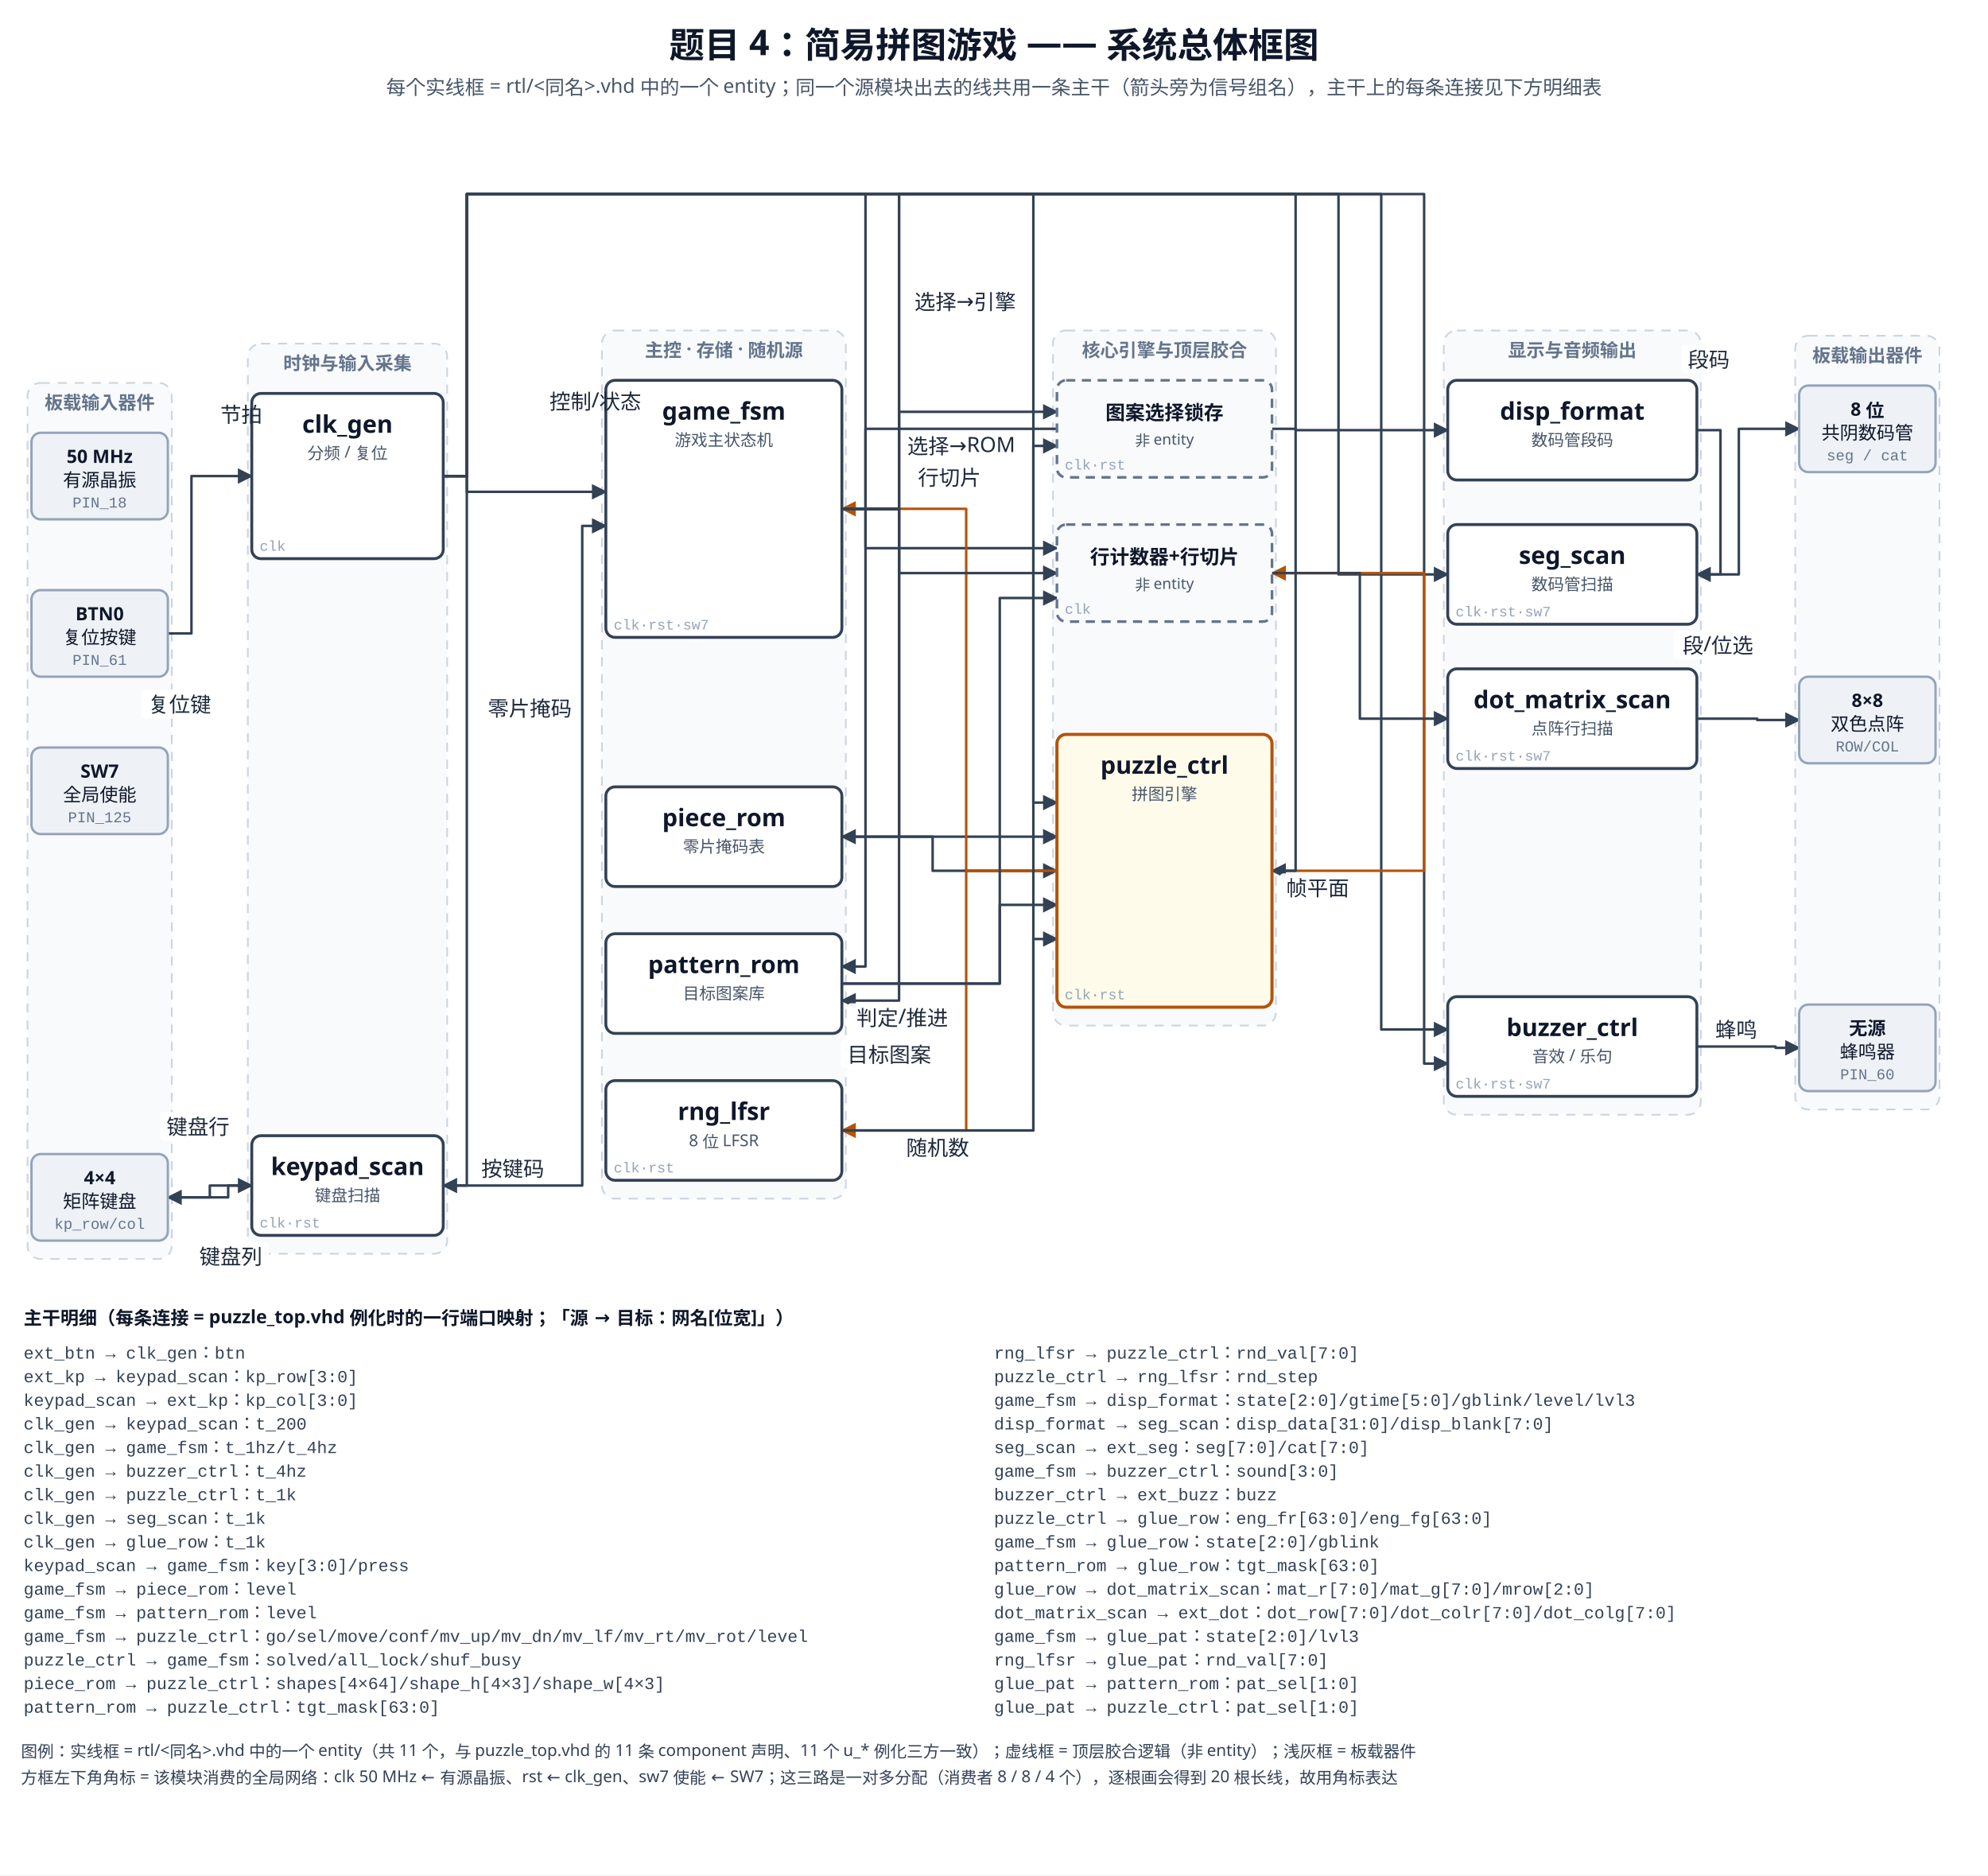
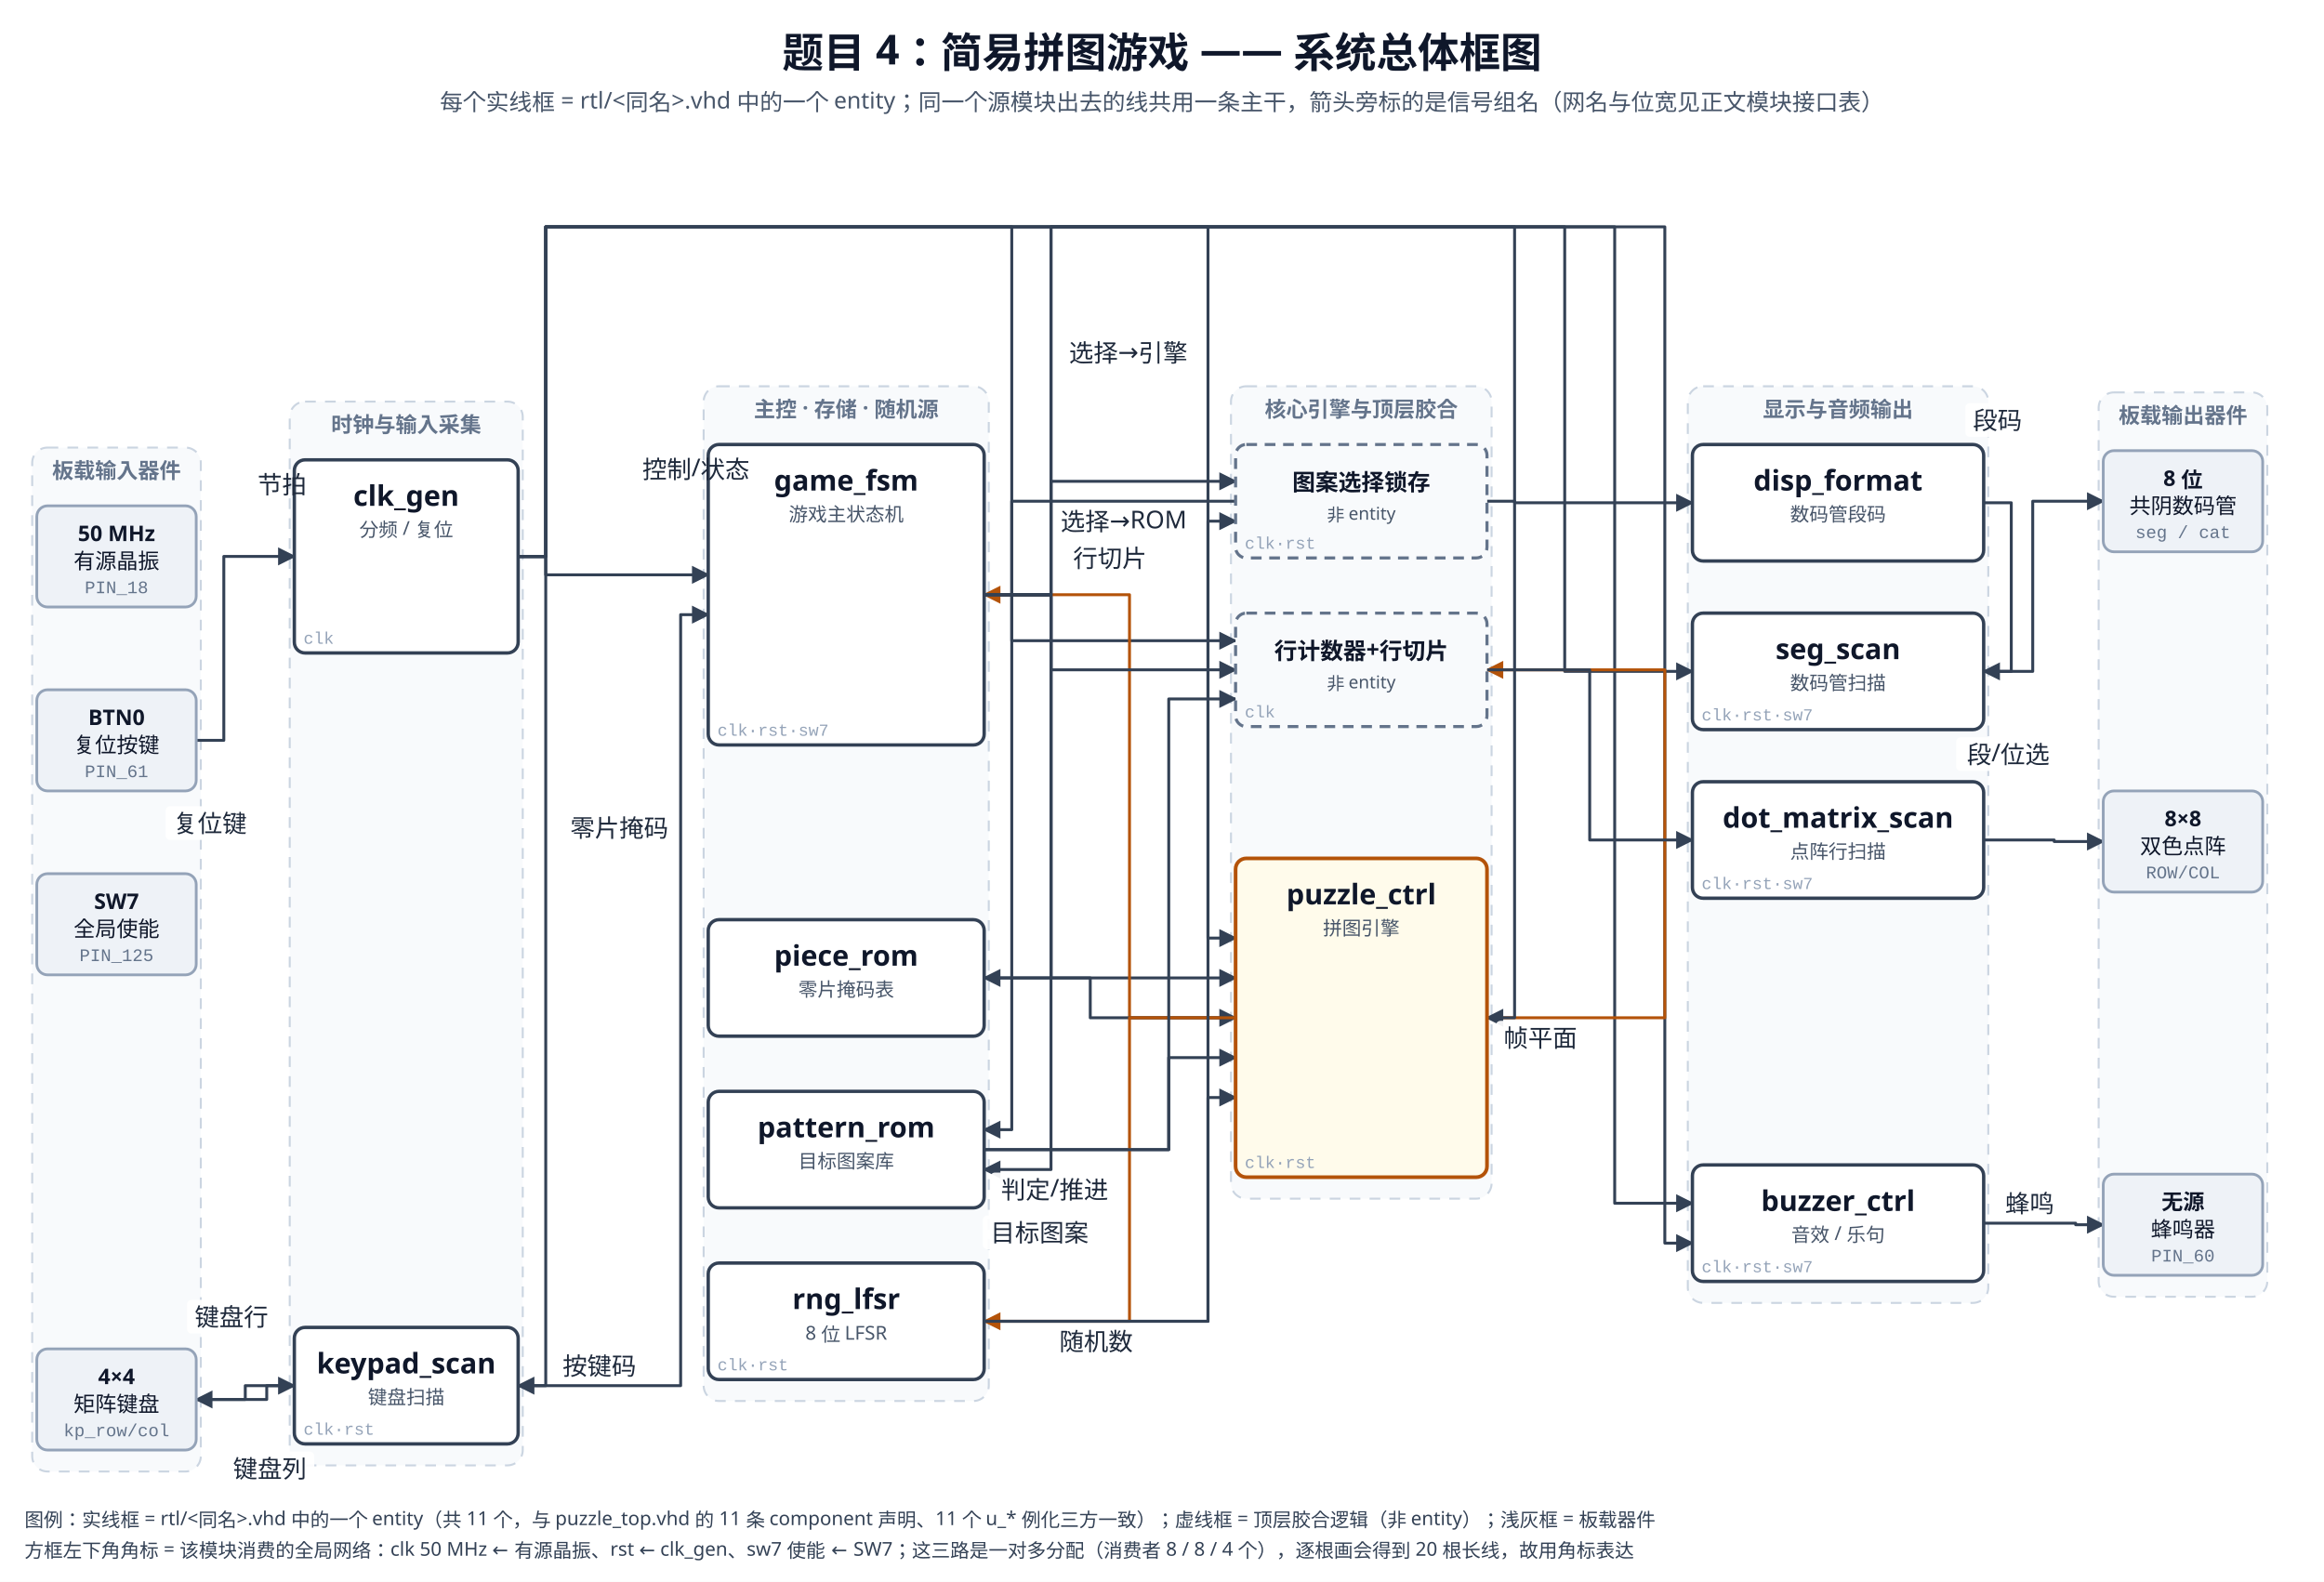
- <svg xmlns="http://www.w3.org/2000/svg" width="1516" height="1430" viewBox="0 0 1516 1430">
+ <svg xmlns="http://www.w3.org/2000/svg" width="1516" height="1032" viewBox="0 0 1516 1032">
  <defs>
    <marker id="ar" viewBox="0 0 10 10" refX="9" refY="5" markerWidth="6.2" markerHeight="6.2" orient="auto-start-reverse">
      <path d="M 0 0 L 10 5 L 0 10 z" fill="#334155" />
    </marker>
    <marker id="ar2" viewBox="0 0 10 10" refX="9" refY="5" markerWidth="6.2" markerHeight="6.2" orient="auto-start-reverse">
      <path d="M 0 0 L 10 5 L 0 10 z" fill="#b45309" />
    </marker>
  </defs>
-   <rect width="1516" height="1430" fill="#ffffff" />
+   <rect width="1516" height="1032" fill="#ffffff" />
  <text x="758" y="44" font-family="Microsoft YaHei, SimSun, sans-serif" font-size="27" font-weight="bold" fill="#0f172a" text-anchor="middle">题目 4：简易拼图游戏 —— 系统总体框图</text>
-   <text x="758" y="72" font-family="Microsoft YaHei, SimSun, sans-serif" font-size="15" fill="#475569" text-anchor="middle">每个实线框 = rtl/&lt;同名&gt;.vhd 中的一个 entity；同一个源模块出去的线共用一条主干（箭头旁为信号组名），主干上的每条连接见下方明细表</text>
+   <text x="758" y="72" font-family="Microsoft YaHei, SimSun, sans-serif" font-size="15" fill="#475569" text-anchor="middle">每个实线框 = rtl/&lt;同名&gt;.vhd 中的一个 entity；同一个源模块出去的线共用一条主干，箭头旁标的是信号组名（网名与位宽见正文模块接口表）</text>
  <rect x="21" y="292" width="110" height="668" rx="10" fill="#f8fafc" stroke="#cbd5e1" stroke-width="1.3" stroke-dasharray="7 6" />
  <text x="76" y="312" font-family="Microsoft YaHei, SimSun, sans-serif" font-size="14" font-weight="bold" fill="#64748b" text-anchor="middle">板载输入器件</text>
  <rect x="189" y="262" width="152" height="694" rx="10" fill="#f8fafc" stroke="#cbd5e1" stroke-width="1.3" stroke-dasharray="7 6" />
  <text x="265" y="282" font-family="Microsoft YaHei, SimSun, sans-serif" font-size="14" font-weight="bold" fill="#64748b" text-anchor="middle">时钟与输入采集</text>
  <rect x="459" y="252" width="186" height="662" rx="10" fill="#f8fafc" stroke="#cbd5e1" stroke-width="1.3" stroke-dasharray="7 6" />
  <text x="552" y="272" font-family="Microsoft YaHei, SimSun, sans-serif" font-size="14" font-weight="bold" fill="#64748b" text-anchor="middle">主控 · 存储 · 随机源</text>
  <rect x="803" y="252" width="170" height="530" rx="10" fill="#f8fafc" stroke="#cbd5e1" stroke-width="1.3" stroke-dasharray="7 6" />
  <text x="888" y="272" font-family="Microsoft YaHei, SimSun, sans-serif" font-size="14" font-weight="bold" fill="#64748b" text-anchor="middle">核心引擎与顶层胶合</text>
  <rect x="1101" y="252" width="196" height="598" rx="10" fill="#f8fafc" stroke="#cbd5e1" stroke-width="1.3" stroke-dasharray="7 6" />
  <text x="1199" y="272" font-family="Microsoft YaHei, SimSun, sans-serif" font-size="14" font-weight="bold" fill="#64748b" text-anchor="middle">显示与音频输出</text>
  <rect x="1369" y="256" width="110" height="590" rx="10" fill="#f8fafc" stroke="#cbd5e1" stroke-width="1.3" stroke-dasharray="7 6" />
  <text x="1424" y="276" font-family="Microsoft YaHei, SimSun, sans-serif" font-size="14" font-weight="bold" fill="#64748b" text-anchor="middle">板载输出器件</text>
  <path d="M 128.0 483.0 L 146.0 483.0 L 146.0 363.0 L 192.0 363.0" fill="none" stroke="#334155" stroke-width="1.9" stroke-linejoin="round" marker-end="url(#ar)" />
  <path d="M 128.0 913.0 L 174.0 913.0 L 174.0 904.0 L 192.0 904.0" fill="none" stroke="#334155" stroke-width="1.9" stroke-linejoin="round" marker-end="url(#ar)" />
  <path d="M 192.0 904.0 L 160.0 904.0 L 160.0 913.0 L 128.0 913.0" fill="none" stroke="#334155" stroke-width="1.9" stroke-linejoin="round" marker-end="url(#ar)" />
  <path d="M 338.0 363.0 L 356.0 363.0 L 356.0 904.0 L 338.0 904.0" fill="none" stroke="#334155" stroke-width="1.9" stroke-linejoin="round" marker-end="url(#ar)" />
  <path d="M 338.0 363.0 L 356.0 363.0 L 356.0 375.0 L 462.0 375.0" fill="none" stroke="#334155" stroke-width="1.9" stroke-linejoin="round" marker-end="url(#ar)" />
  <path d="M 338.0 363.0 L 356.0 363.0 L 356.0 148.0 L 1053.3 148.0 L 1053.3 785.0 L 1104.0 785.0" fill="none" stroke="#334155" stroke-width="1.9" stroke-linejoin="round" marker-end="url(#ar)" />
  <path d="M 338.0 363.0 L 356.0 363.0 L 356.0 148.0 L 788.0 148.0 L 788.0 612.0 L 806.0 612.0" fill="none" stroke="#334155" stroke-width="1.9" stroke-linejoin="round" marker-end="url(#ar)" />
  <path d="M 338.0 363.0 L 356.0 363.0 L 356.0 148.0 L 1020.7 148.0 L 1020.7 438.0 L 1104.0 438.0" fill="none" stroke="#334155" stroke-width="1.9" stroke-linejoin="round" marker-end="url(#ar)" />
  <path d="M 338.0 363.0 L 356.0 363.0 L 356.0 148.0 L 660.0 148.0 L 660.0 418.0 L 806.0 418.0" fill="none" stroke="#334155" stroke-width="1.9" stroke-linejoin="round" marker-end="url(#ar)" />
  <path d="M 338.0 904.0 L 444.0 904.0 L 444.0 401.0 L 462.0 401.0" fill="none" stroke="#334155" stroke-width="1.9" stroke-linejoin="round" marker-end="url(#ar)" />
  <path d="M 642.0 388.0 L 685.6 388.0 L 685.6 638.0 L 642.0 638.0" fill="none" stroke="#334155" stroke-width="1.9" stroke-linejoin="round" marker-end="url(#ar)" />
  <path d="M 642.0 388.0 L 685.6 388.0 L 685.6 763.0 L 642.0 763.0" fill="none" stroke="#334155" stroke-width="1.9" stroke-linejoin="round" marker-end="url(#ar)" />
  <path d="M 642.0 388.0 L 685.6 388.0 L 685.6 638.0 L 806.0 638.0" fill="none" stroke="#334155" stroke-width="1.9" stroke-linejoin="round" marker-end="url(#ar)" />
  <path d="M 806.0 664.0 L 736.8 664.0 L 736.8 388.0 L 642.0 388.0" fill="none" stroke="#b45309" stroke-width="1.9" stroke-linejoin="round" marker-end="url(#ar2)" />
  <path d="M 642.0 638.0 L 711.2 638.0 L 711.2 664.0 L 806.0 664.0" fill="none" stroke="#334155" stroke-width="1.9" stroke-linejoin="round" marker-end="url(#ar)" />
  <path d="M 642.0 750.0 L 762.4 750.0 L 762.4 690.0 L 806.0 690.0" fill="none" stroke="#334155" stroke-width="1.9" stroke-linejoin="round" marker-end="url(#ar)" />
  <path d="M 642.0 862.0 L 788.0 862.0 L 788.0 716.0 L 806.0 716.0" fill="none" stroke="#334155" stroke-width="1.9" stroke-linejoin="round" marker-end="url(#ar)" />
  <path d="M 806.0 664.0 L 736.8 664.0 L 736.8 862.0 L 642.0 862.0" fill="none" stroke="#b45309" stroke-width="1.9" stroke-linejoin="round" marker-end="url(#ar2)" />
  <path d="M 642.0 388.0 L 685.6 388.0 L 685.6 148.0 L 988.0 148.0 L 988.0 328.0 L 1104.0 328.0" fill="none" stroke="#334155" stroke-width="1.9" stroke-linejoin="round" marker-end="url(#ar)" />
  <path d="M 1294.0 328.0 L 1312.0 328.0 L 1312.0 438.0 L 1294.0 438.0" fill="none" stroke="#334155" stroke-width="1.9" stroke-linejoin="round" marker-end="url(#ar)" />
  <path d="M 1294.0 438.0 L 1326.0 438.0 L 1326.0 327.0 L 1372.0 327.0" fill="none" stroke="#334155" stroke-width="1.9" stroke-linejoin="round" marker-end="url(#ar)" />
  <path d="M 642.0 388.0 L 685.6 388.0 L 685.6 148.0 L 1086.0 148.0 L 1086.0 811.0 L 1104.0 811.0" fill="none" stroke="#334155" stroke-width="1.9" stroke-linejoin="round" marker-end="url(#ar)" />
  <path d="M 1294.0 798.0 L 1354.0 798.0 L 1354.0 799.0 L 1372.0 799.0" fill="none" stroke="#334155" stroke-width="1.9" stroke-linejoin="round" marker-end="url(#ar)" />
  <path d="M 970.0 664.0 L 1086.0 664.0 L 1086.0 437.0 L 970.0 437.0" fill="none" stroke="#b45309" stroke-width="1.9" stroke-linejoin="round" marker-end="url(#ar2)" />
  <path d="M 642.0 388.0 L 685.6 388.0 L 685.6 437.0 L 806.0 437.0" fill="none" stroke="#334155" stroke-width="1.9" stroke-linejoin="round" marker-end="url(#ar)" />
  <path d="M 642.0 750.0 L 762.4 750.0 L 762.4 456.0 L 806.0 456.0" fill="none" stroke="#334155" stroke-width="1.9" stroke-linejoin="round" marker-end="url(#ar)" />
  <path d="M 970.0 437.0 L 1037.0 437.0 L 1037.0 548.0 L 1104.0 548.0" fill="none" stroke="#334155" stroke-width="1.9" stroke-linejoin="round" marker-end="url(#ar)" />
  <path d="M 1294.0 548.0 L 1340.0 548.0 L 1340.0 549.0 L 1372.0 549.0" fill="none" stroke="#334155" stroke-width="1.9" stroke-linejoin="round" marker-end="url(#ar)" />
  <path d="M 642.0 388.0 L 685.6 388.0 L 685.6 314.0 L 806.0 314.0" fill="none" stroke="#334155" stroke-width="1.9" stroke-linejoin="round" marker-end="url(#ar)" />
  <path d="M 642.0 862.0 L 788.0 862.0 L 788.0 340.0 L 806.0 340.0" fill="none" stroke="#334155" stroke-width="1.9" stroke-linejoin="round" marker-end="url(#ar)" />
  <path d="M 806.0 327.0 L 660.0 327.0 L 660.0 737.0 L 642.0 737.0" fill="none" stroke="#334155" stroke-width="1.9" stroke-linejoin="round" marker-end="url(#ar)" />
  <path d="M 970.0 327.0 L 988.0 327.0 L 988.0 664.0 L 970.0 664.0" fill="none" stroke="#334155" stroke-width="1.9" stroke-linejoin="round" marker-end="url(#ar)" />
  <rect x="192" y="300" width="146" height="126" rx="7" fill="#ffffff" stroke="#334155" stroke-width="2.2" />
  <text x="265" y="330" font-family="Microsoft YaHei, SimSun, sans-serif" font-size="18.5" font-weight="bold" fill="#0f172a" text-anchor="middle">clk_gen</text>
  <text x="265" y="350" font-family="Microsoft YaHei, SimSun, sans-serif" font-size="12.5" fill="#475569" text-anchor="middle">分频 / 复位</text>
  <text x="198" y="420" font-family="Consolas, Courier New, monospace" font-size="11.0" fill="#94a3b8">clk</text>
  <rect x="192" y="866" width="146" height="76" rx="7" fill="#ffffff" stroke="#334155" stroke-width="2.2" />
  <text x="265" y="896" font-family="Microsoft YaHei, SimSun, sans-serif" font-size="18.5" font-weight="bold" fill="#0f172a" text-anchor="middle">keypad_scan</text>
  <text x="265" y="916" font-family="Microsoft YaHei, SimSun, sans-serif" font-size="12.5" fill="#475569" text-anchor="middle">键盘扫描</text>
  <text x="198" y="936" font-family="Consolas, Courier New, monospace" font-size="11.0" fill="#94a3b8">clk·rst</text>
  <rect x="462" y="290" width="180" height="196" rx="7" fill="#ffffff" stroke="#334155" stroke-width="2.2" />
  <text x="552" y="320" font-family="Microsoft YaHei, SimSun, sans-serif" font-size="18.5" font-weight="bold" fill="#0f172a" text-anchor="middle">game_fsm</text>
  <text x="552" y="340" font-family="Microsoft YaHei, SimSun, sans-serif" font-size="12.5" fill="#475569" text-anchor="middle">游戏主状态机</text>
  <text x="468" y="480" font-family="Consolas, Courier New, monospace" font-size="11.0" fill="#94a3b8">clk·rst·sw7</text>
  <rect x="462" y="600" width="180" height="76" rx="7" fill="#ffffff" stroke="#334155" stroke-width="2.2" />
  <text x="552" y="630" font-family="Microsoft YaHei, SimSun, sans-serif" font-size="18.5" font-weight="bold" fill="#0f172a" text-anchor="middle">piece_rom</text>
  <text x="552" y="650" font-family="Microsoft YaHei, SimSun, sans-serif" font-size="12.5" fill="#475569" text-anchor="middle">零片掩码表</text>
  <rect x="462" y="712" width="180" height="76" rx="7" fill="#ffffff" stroke="#334155" stroke-width="2.2" />
  <text x="552" y="742" font-family="Microsoft YaHei, SimSun, sans-serif" font-size="18.5" font-weight="bold" fill="#0f172a" text-anchor="middle">pattern_rom</text>
  <text x="552" y="762" font-family="Microsoft YaHei, SimSun, sans-serif" font-size="12.5" fill="#475569" text-anchor="middle">目标图案库</text>
  <rect x="462" y="824" width="180" height="76" rx="7" fill="#ffffff" stroke="#334155" stroke-width="2.2" />
  <text x="552" y="854" font-family="Microsoft YaHei, SimSun, sans-serif" font-size="18.5" font-weight="bold" fill="#0f172a" text-anchor="middle">rng_lfsr</text>
  <text x="552" y="874" font-family="Microsoft YaHei, SimSun, sans-serif" font-size="12.5" fill="#475569" text-anchor="middle">8 位 LFSR</text>
  <text x="468" y="894" font-family="Consolas, Courier New, monospace" font-size="11.0" fill="#94a3b8">clk·rst</text>
  <rect x="806" y="560" width="164" height="208" rx="7" fill="#fffbeb" stroke="#b45309" stroke-width="2.4" />
  <text x="888" y="590" font-family="Microsoft YaHei, SimSun, sans-serif" font-size="18.5" font-weight="bold" fill="#0f172a" text-anchor="middle">puzzle_ctrl</text>
  <text x="888" y="610" font-family="Microsoft YaHei, SimSun, sans-serif" font-size="12.5" fill="#475569" text-anchor="middle">拼图引擎</text>
  <text x="812" y="762" font-family="Consolas, Courier New, monospace" font-size="11.0" fill="#94a3b8">clk·rst</text>
  <rect x="1104" y="290" width="190" height="76" rx="7" fill="#ffffff" stroke="#334155" stroke-width="2.2" />
  <text x="1199" y="320" font-family="Microsoft YaHei, SimSun, sans-serif" font-size="18.5" font-weight="bold" fill="#0f172a" text-anchor="middle">disp_format</text>
  <text x="1199" y="340" font-family="Microsoft YaHei, SimSun, sans-serif" font-size="12.5" fill="#475569" text-anchor="middle">数码管段码</text>
  <rect x="1104" y="400" width="190" height="76" rx="7" fill="#ffffff" stroke="#334155" stroke-width="2.2" />
  <text x="1199" y="430" font-family="Microsoft YaHei, SimSun, sans-serif" font-size="18.5" font-weight="bold" fill="#0f172a" text-anchor="middle">seg_scan</text>
  <text x="1199" y="450" font-family="Microsoft YaHei, SimSun, sans-serif" font-size="12.5" fill="#475569" text-anchor="middle">数码管扫描</text>
  <text x="1110" y="470" font-family="Consolas, Courier New, monospace" font-size="11.0" fill="#94a3b8">clk·rst·sw7</text>
  <rect x="1104" y="510" width="190" height="76" rx="7" fill="#ffffff" stroke="#334155" stroke-width="2.2" />
  <text x="1199" y="540" font-family="Microsoft YaHei, SimSun, sans-serif" font-size="18.5" font-weight="bold" fill="#0f172a" text-anchor="middle">dot_matrix_scan</text>
  <text x="1199" y="560" font-family="Microsoft YaHei, SimSun, sans-serif" font-size="12.5" fill="#475569" text-anchor="middle">点阵行扫描</text>
  <text x="1110" y="580" font-family="Consolas, Courier New, monospace" font-size="11.0" fill="#94a3b8">clk·rst·sw7</text>
  <rect x="1104" y="760" width="190" height="76" rx="7" fill="#ffffff" stroke="#334155" stroke-width="2.2" />
  <text x="1199" y="790" font-family="Microsoft YaHei, SimSun, sans-serif" font-size="18.5" font-weight="bold" fill="#0f172a" text-anchor="middle">buzzer_ctrl</text>
  <text x="1199" y="810" font-family="Microsoft YaHei, SimSun, sans-serif" font-size="12.5" fill="#475569" text-anchor="middle">音效 / 乐句</text>
  <text x="1110" y="830" font-family="Consolas, Courier New, monospace" font-size="11.0" fill="#94a3b8">clk·rst·sw7</text>
  <rect x="24" y="330" width="104" height="66" rx="7" fill="#eef2f7" stroke="#94a3b8" stroke-width="1.8" />
  <text x="76" y="353" font-family="Microsoft YaHei, SimSun, sans-serif" font-size="14" font-weight="bold" fill="#0f172a" text-anchor="middle">50 MHz</text>
  <text x="76" y="371" font-family="Microsoft YaHei, SimSun, sans-serif" font-size="14" fill="#0f172a" text-anchor="middle">有源晶振</text>
  <text x="76" y="387" font-family="Consolas, Courier New, monospace" font-size="11.5" fill="#64748b" text-anchor="middle">PIN_18</text>
  <rect x="24" y="450" width="104" height="66" rx="7" fill="#eef2f7" stroke="#94a3b8" stroke-width="1.8" />
  <text x="76" y="473" font-family="Microsoft YaHei, SimSun, sans-serif" font-size="14" font-weight="bold" fill="#0f172a" text-anchor="middle">BTN0</text>
  <text x="76" y="491" font-family="Microsoft YaHei, SimSun, sans-serif" font-size="14" fill="#0f172a" text-anchor="middle">复位按键</text>
  <text x="76" y="507" font-family="Consolas, Courier New, monospace" font-size="11.5" fill="#64748b" text-anchor="middle">PIN_61</text>
  <rect x="24" y="570" width="104" height="66" rx="7" fill="#eef2f7" stroke="#94a3b8" stroke-width="1.8" />
  <text x="76" y="593" font-family="Microsoft YaHei, SimSun, sans-serif" font-size="14" font-weight="bold" fill="#0f172a" text-anchor="middle">SW7</text>
  <text x="76" y="611" font-family="Microsoft YaHei, SimSun, sans-serif" font-size="14" fill="#0f172a" text-anchor="middle">全局使能</text>
  <text x="76" y="627" font-family="Consolas, Courier New, monospace" font-size="11.5" fill="#64748b" text-anchor="middle">PIN_125</text>
  <rect x="24" y="880" width="104" height="66" rx="7" fill="#eef2f7" stroke="#94a3b8" stroke-width="1.8" />
  <text x="76" y="903" font-family="Microsoft YaHei, SimSun, sans-serif" font-size="14" font-weight="bold" fill="#0f172a" text-anchor="middle">4×4</text>
  <text x="76" y="921" font-family="Microsoft YaHei, SimSun, sans-serif" font-size="14" fill="#0f172a" text-anchor="middle">矩阵键盘</text>
  <text x="76" y="937" font-family="Consolas, Courier New, monospace" font-size="11.5" fill="#64748b" text-anchor="middle">kp_row/col</text>
  <rect x="1372" y="294" width="104" height="66" rx="7" fill="#eef2f7" stroke="#94a3b8" stroke-width="1.8" />
  <text x="1424" y="317" font-family="Microsoft YaHei, SimSun, sans-serif" font-size="14" font-weight="bold" fill="#0f172a" text-anchor="middle">8 位</text>
  <text x="1424" y="335" font-family="Microsoft YaHei, SimSun, sans-serif" font-size="14" fill="#0f172a" text-anchor="middle">共阴数码管</text>
  <text x="1424" y="351" font-family="Consolas, Courier New, monospace" font-size="11.5" fill="#64748b" text-anchor="middle">seg / cat</text>
  <rect x="1372" y="516" width="104" height="66" rx="7" fill="#eef2f7" stroke="#94a3b8" stroke-width="1.8" />
  <text x="1424" y="539" font-family="Microsoft YaHei, SimSun, sans-serif" font-size="14" font-weight="bold" fill="#0f172a" text-anchor="middle">8×8</text>
  <text x="1424" y="557" font-family="Microsoft YaHei, SimSun, sans-serif" font-size="14" fill="#0f172a" text-anchor="middle">双色点阵</text>
  <text x="1424" y="573" font-family="Consolas, Courier New, monospace" font-size="11.5" fill="#64748b" text-anchor="middle">ROW/COL</text>
  <rect x="1372" y="766" width="104" height="66" rx="7" fill="#eef2f7" stroke="#94a3b8" stroke-width="1.8" />
  <text x="1424" y="789" font-family="Microsoft YaHei, SimSun, sans-serif" font-size="14" font-weight="bold" fill="#0f172a" text-anchor="middle">无源</text>
  <text x="1424" y="807" font-family="Microsoft YaHei, SimSun, sans-serif" font-size="14" fill="#0f172a" text-anchor="middle">蜂鸣器</text>
  <text x="1424" y="823" font-family="Consolas, Courier New, monospace" font-size="11.5" fill="#64748b" text-anchor="middle">PIN_60</text>
  <rect x="806" y="400" width="164" height="74" rx="7" fill="#f8fafc" stroke="#64748b" stroke-width="2.0" stroke-dasharray="7 5" />
  <text x="888" y="430" font-family="Microsoft YaHei, SimSun, sans-serif" font-size="15.0" font-weight="bold" fill="#0f172a" text-anchor="middle">行计数器+行切片</text>
  <text x="888" y="450" font-family="Microsoft YaHei, SimSun, sans-serif" font-size="11.5" fill="#475569" text-anchor="middle">非 entity</text>
  <text x="812" y="468" font-family="Consolas, Courier New, monospace" font-size="11.0" fill="#94a3b8">clk</text>
  <rect x="806" y="290" width="164" height="74" rx="7" fill="#f8fafc" stroke="#64748b" stroke-width="2.0" stroke-dasharray="7 5" />
  <text x="888" y="320" font-family="Microsoft YaHei, SimSun, sans-serif" font-size="15.0" font-weight="bold" fill="#0f172a" text-anchor="middle">图案选择锁存</text>
  <text x="888" y="340" font-family="Microsoft YaHei, SimSun, sans-serif" font-size="11.5" fill="#475569" text-anchor="middle">非 entity</text>
  <text x="812" y="358" font-family="Consolas, Courier New, monospace" font-size="11.0" fill="#94a3b8">clk·rst</text>
  <rect x="108.0" y="526.0" width="58.0" height="22" rx="3" fill="#ffffff" fill-opacity="0.93" />
  <text x="137.0" y="543.0" font-family="Microsoft YaHei, SimSun, sans-serif" font-size="16.0" fill="#1e293b" text-anchor="middle">复位键</text>
  <rect x="122.0" y="848.0" width="58.0" height="22" rx="3" fill="#ffffff" fill-opacity="0.93" />
  <text x="151.0" y="865.0" font-family="Microsoft YaHei, SimSun, sans-serif" font-size="16.0" fill="#1e293b" text-anchor="middle">键盘行</text>
  <rect x="147.0" y="947.0" width="58.0" height="22" rx="3" fill="#ffffff" fill-opacity="0.93" />
  <text x="176.0" y="964.0" font-family="Microsoft YaHei, SimSun, sans-serif" font-size="16.0" fill="#1e293b" text-anchor="middle">键盘列</text>
  <rect x="142.0" y="305.0" width="42.0" height="22" rx="3" fill="#ffffff" fill-opacity="0.93" />
  <text x="184.0" y="322.0" font-family="Microsoft YaHei, SimSun, sans-serif" font-size="16.0" fill="#1e293b" text-anchor="middle">节拍</text>
  <rect x="362.0" y="880.0" width="58.0" height="22" rx="3" fill="#ffffff" fill-opacity="0.93" />
  <text x="391.0" y="897.0" font-family="Microsoft YaHei, SimSun, sans-serif" font-size="16.0" fill="#1e293b" text-anchor="middle">按键码</text>
  <rect x="370.1" y="295.0" width="83.9" height="22" rx="3" fill="#ffffff" fill-opacity="0.93" />
  <text x="454.0" y="312.0" font-family="Microsoft YaHei, SimSun, sans-serif" font-size="16.0" fill="#1e293b" text-anchor="middle">控制/状态</text>
  <rect x="646.0" y="765.0" width="83.9" height="22" rx="3" fill="#ffffff" fill-opacity="0.93" />
  <text x="688.0" y="782.0" font-family="Microsoft YaHei, SimSun, sans-serif" font-size="16.0" fill="#1e293b" text-anchor="middle">判定/推进</text>
  <rect x="367.0" y="529.0" width="74.0" height="22" rx="3" fill="#ffffff" fill-opacity="0.93" />
  <text x="404.0" y="546.0" font-family="Microsoft YaHei, SimSun, sans-serif" font-size="16.0" fill="#1e293b" text-anchor="middle">零片掩码</text>
  <rect x="641.1" y="793.0" width="74.0" height="22" rx="3" fill="#ffffff" fill-opacity="0.93" />
  <text x="678.1" y="810.0" font-family="Microsoft YaHei, SimSun, sans-serif" font-size="16.0" fill="#1e293b" text-anchor="middle">目标图案</text>
  <rect x="686.0" y="864.0" width="58.0" height="22" rx="3" fill="#ffffff" fill-opacity="0.93" />
  <text x="715.0" y="881.0" font-family="Microsoft YaHei, SimSun, sans-serif" font-size="16.0" fill="#1e293b" text-anchor="middle">随机数</text>
  <rect x="1282.0" y="263.0" width="42.0" height="22" rx="3" fill="#ffffff" fill-opacity="0.93" />
  <text x="1303.0" y="280.0" font-family="Microsoft YaHei, SimSun, sans-serif" font-size="16.0" fill="#1e293b" text-anchor="middle">段码</text>
  <rect x="1276.0" y="481.0" width="67.9" height="22" rx="3" fill="#ffffff" fill-opacity="0.93" />
  <text x="1310.0" y="498.0" font-family="Microsoft YaHei, SimSun, sans-serif" font-size="16.0" fill="#1e293b" text-anchor="middle">段/位选</text>
  <rect x="1303.0" y="774.0" width="42.0" height="22" rx="3" fill="#ffffff" fill-opacity="0.93" />
  <text x="1324.0" y="791.0" font-family="Microsoft YaHei, SimSun, sans-serif" font-size="16.0" fill="#1e293b" text-anchor="middle">蜂鸣</text>
  <rect x="975.8" y="666.0" width="58.0" height="22" rx="3" fill="#ffffff" fill-opacity="0.93" />
  <text x="1004.8" y="683.0" font-family="Microsoft YaHei, SimSun, sans-serif" font-size="16.0" fill="#1e293b" text-anchor="middle">帧平面</text>
  <rect x="695.0" y="353.0" width="58.0" height="22" rx="3" fill="#ffffff" fill-opacity="0.93" />
  <text x="724.0" y="370.0" font-family="Microsoft YaHei, SimSun, sans-serif" font-size="16.0" fill="#1e293b" text-anchor="middle">行切片</text>
  <rect x="692.2" y="329.0" width="81.7" height="22" rx="3" fill="#ffffff" fill-opacity="0.93" />
  <text x="733.0" y="346.0" font-family="Microsoft YaHei, SimSun, sans-serif" font-size="16.0" fill="#1e293b" text-anchor="middle">选择→ROM</text>
  <rect x="694.0" y="219.0" width="83.9" height="22" rx="3" fill="#ffffff" fill-opacity="0.93" />
  <text x="736.0" y="236.0" font-family="Microsoft YaHei, SimSun, sans-serif" font-size="16.0" fill="#1e293b" text-anchor="middle">选择→引擎</text>
-   <text x="18" y="1010" font-family="Microsoft YaHei, SimSun, sans-serif" font-size="14" font-weight="bold" fill="#0f172a">主干明细（每条连接 = puzzle_top.vhd 例化时的一行端口映射；「源 → 目标：网名[位宽]」）</text>
-   <text x="18" y="1036" font-family="Consolas, Courier New, monospace" font-size="13.0" fill="#334155">ext_btn → clk_gen：btn</text>
-   <text x="18" y="1054" font-family="Consolas, Courier New, monospace" font-size="13.0" fill="#334155">ext_kp → keypad_scan：kp_row[3:0]</text>
-   <text x="18" y="1072" font-family="Consolas, Courier New, monospace" font-size="13.0" fill="#334155">keypad_scan → ext_kp：kp_col[3:0]</text>
-   <text x="18" y="1090" font-family="Consolas, Courier New, monospace" font-size="13.0" fill="#334155">clk_gen → keypad_scan：t_200</text>
-   <text x="18" y="1108" font-family="Consolas, Courier New, monospace" font-size="13.0" fill="#334155">clk_gen → game_fsm：t_1hz/t_4hz</text>
-   <text x="18" y="1126" font-family="Consolas, Courier New, monospace" font-size="13.0" fill="#334155">clk_gen → buzzer_ctrl：t_4hz</text>
-   <text x="18" y="1144" font-family="Consolas, Courier New, monospace" font-size="13.0" fill="#334155">clk_gen → puzzle_ctrl：t_1k</text>
-   <text x="18" y="1162" font-family="Consolas, Courier New, monospace" font-size="13.0" fill="#334155">clk_gen → seg_scan：t_1k</text>
-   <text x="18" y="1180" font-family="Consolas, Courier New, monospace" font-size="13.0" fill="#334155">clk_gen → glue_row：t_1k</text>
-   <text x="18" y="1198" font-family="Consolas, Courier New, monospace" font-size="13.0" fill="#334155">keypad_scan → game_fsm：key[3:0]/press</text>
-   <text x="18" y="1216" font-family="Consolas, Courier New, monospace" font-size="13.0" fill="#334155">game_fsm → piece_rom：level</text>
-   <text x="18" y="1234" font-family="Consolas, Courier New, monospace" font-size="13.0" fill="#334155">game_fsm → pattern_rom：level</text>
-   <text x="18" y="1252" font-family="Consolas, Courier New, monospace" font-size="13.0" fill="#334155">game_fsm → puzzle_ctrl：go/sel/move/conf/mv_up/mv_dn/mv_lf/mv_rt/mv_rot/level</text>
-   <text x="18" y="1270" font-family="Consolas, Courier New, monospace" font-size="13.0" fill="#334155">puzzle_ctrl → game_fsm：solved/all_lock/shuf_busy</text>
-   <text x="18" y="1288" font-family="Consolas, Courier New, monospace" font-size="13.0" fill="#334155">piece_rom → puzzle_ctrl：shapes[4×64]/shape_h[4×3]/shape_w[4×3]</text>
-   <text x="18" y="1306" font-family="Consolas, Courier New, monospace" font-size="13.0" fill="#334155">pattern_rom → puzzle_ctrl：tgt_mask[63:0]</text>
-   <text x="758" y="1036" font-family="Consolas, Courier New, monospace" font-size="13.0" fill="#334155">rng_lfsr → puzzle_ctrl：rnd_val[7:0]</text>
-   <text x="758" y="1054" font-family="Consolas, Courier New, monospace" font-size="13.0" fill="#334155">puzzle_ctrl → rng_lfsr：rnd_step</text>
-   <text x="758" y="1072" font-family="Consolas, Courier New, monospace" font-size="13.0" fill="#334155">game_fsm → disp_format：state[2:0]/gtime[5:0]/gblink/level/lvl3</text>
-   <text x="758" y="1090" font-family="Consolas, Courier New, monospace" font-size="13.0" fill="#334155">disp_format → seg_scan：disp_data[31:0]/disp_blank[7:0]</text>
-   <text x="758" y="1108" font-family="Consolas, Courier New, monospace" font-size="13.0" fill="#334155">seg_scan → ext_seg：seg[7:0]/cat[7:0]</text>
-   <text x="758" y="1126" font-family="Consolas, Courier New, monospace" font-size="13.0" fill="#334155">game_fsm → buzzer_ctrl：sound[3:0]</text>
-   <text x="758" y="1144" font-family="Consolas, Courier New, monospace" font-size="13.0" fill="#334155">buzzer_ctrl → ext_buzz：buzz</text>
-   <text x="758" y="1162" font-family="Consolas, Courier New, monospace" font-size="13.0" fill="#334155">puzzle_ctrl → glue_row：eng_fr[63:0]/eng_fg[63:0]</text>
-   <text x="758" y="1180" font-family="Consolas, Courier New, monospace" font-size="13.0" fill="#334155">game_fsm → glue_row：state[2:0]/gblink</text>
-   <text x="758" y="1198" font-family="Consolas, Courier New, monospace" font-size="13.0" fill="#334155">pattern_rom → glue_row：tgt_mask[63:0]</text>
-   <text x="758" y="1216" font-family="Consolas, Courier New, monospace" font-size="13.0" fill="#334155">glue_row → dot_matrix_scan：mat_r[7:0]/mat_g[7:0]/mrow[2:0]</text>
-   <text x="758" y="1234" font-family="Consolas, Courier New, monospace" font-size="13.0" fill="#334155">dot_matrix_scan → ext_dot：dot_row[7:0]/dot_colr[7:0]/dot_colg[7:0]</text>
-   <text x="758" y="1252" font-family="Consolas, Courier New, monospace" font-size="13.0" fill="#334155">game_fsm → glue_pat：state[2:0]/lvl3</text>
-   <text x="758" y="1270" font-family="Consolas, Courier New, monospace" font-size="13.0" fill="#334155">rng_lfsr → glue_pat：rnd_val[7:0]</text>
-   <text x="758" y="1288" font-family="Consolas, Courier New, monospace" font-size="13.0" fill="#334155">glue_pat → pattern_rom：pat_sel[1:0]</text>
-   <text x="758" y="1306" font-family="Consolas, Courier New, monospace" font-size="13.0" fill="#334155">glue_pat → puzzle_ctrl：pat_sel[1:0]</text>
-   <text x="16" y="1340" font-family="Microsoft YaHei, SimSun, sans-serif" font-size="12.5" fill="#334155">图例：实线框 = rtl/&lt;同名&gt;.vhd 中的一个 entity（共 11 个，与 puzzle_top.vhd 的 11 条 component 声明、11 个 u_* 例化三方一致）；虚线框 = 顶层胶合逻辑（非 entity）；浅灰框 = 板载器件</text>
-   <text x="16" y="1360" font-family="Microsoft YaHei, SimSun, sans-serif" font-size="12.5" fill="#334155">方框左下角角标 = 该模块消费的全局网络：clk 50 MHz ← 有源晶振、rst ← clk_gen、sw7 使能 ← SW7；这三路是一对多分配（消费者 8 / 8 / 4 个），逐根画会得到 20 根长线，故用角标表达</text>
+   <text x="16" y="996" font-family="Microsoft YaHei, SimSun, sans-serif" font-size="12.5" fill="#334155">图例：实线框 = rtl/&lt;同名&gt;.vhd 中的一个 entity（共 11 个，与 puzzle_top.vhd 的 11 条 component 声明、11 个 u_* 例化三方一致）；虚线框 = 顶层胶合逻辑（非 entity）；浅灰框 = 板载器件</text>
+   <text x="16" y="1016" font-family="Microsoft YaHei, SimSun, sans-serif" font-size="12.5" fill="#334155">方框左下角角标 = 该模块消费的全局网络：clk 50 MHz ← 有源晶振、rst ← clk_gen、sw7 使能 ← SW7；这三路是一对多分配（消费者 8 / 8 / 4 个），逐根画会得到 20 根长线，故用角标表达</text>
</svg>
